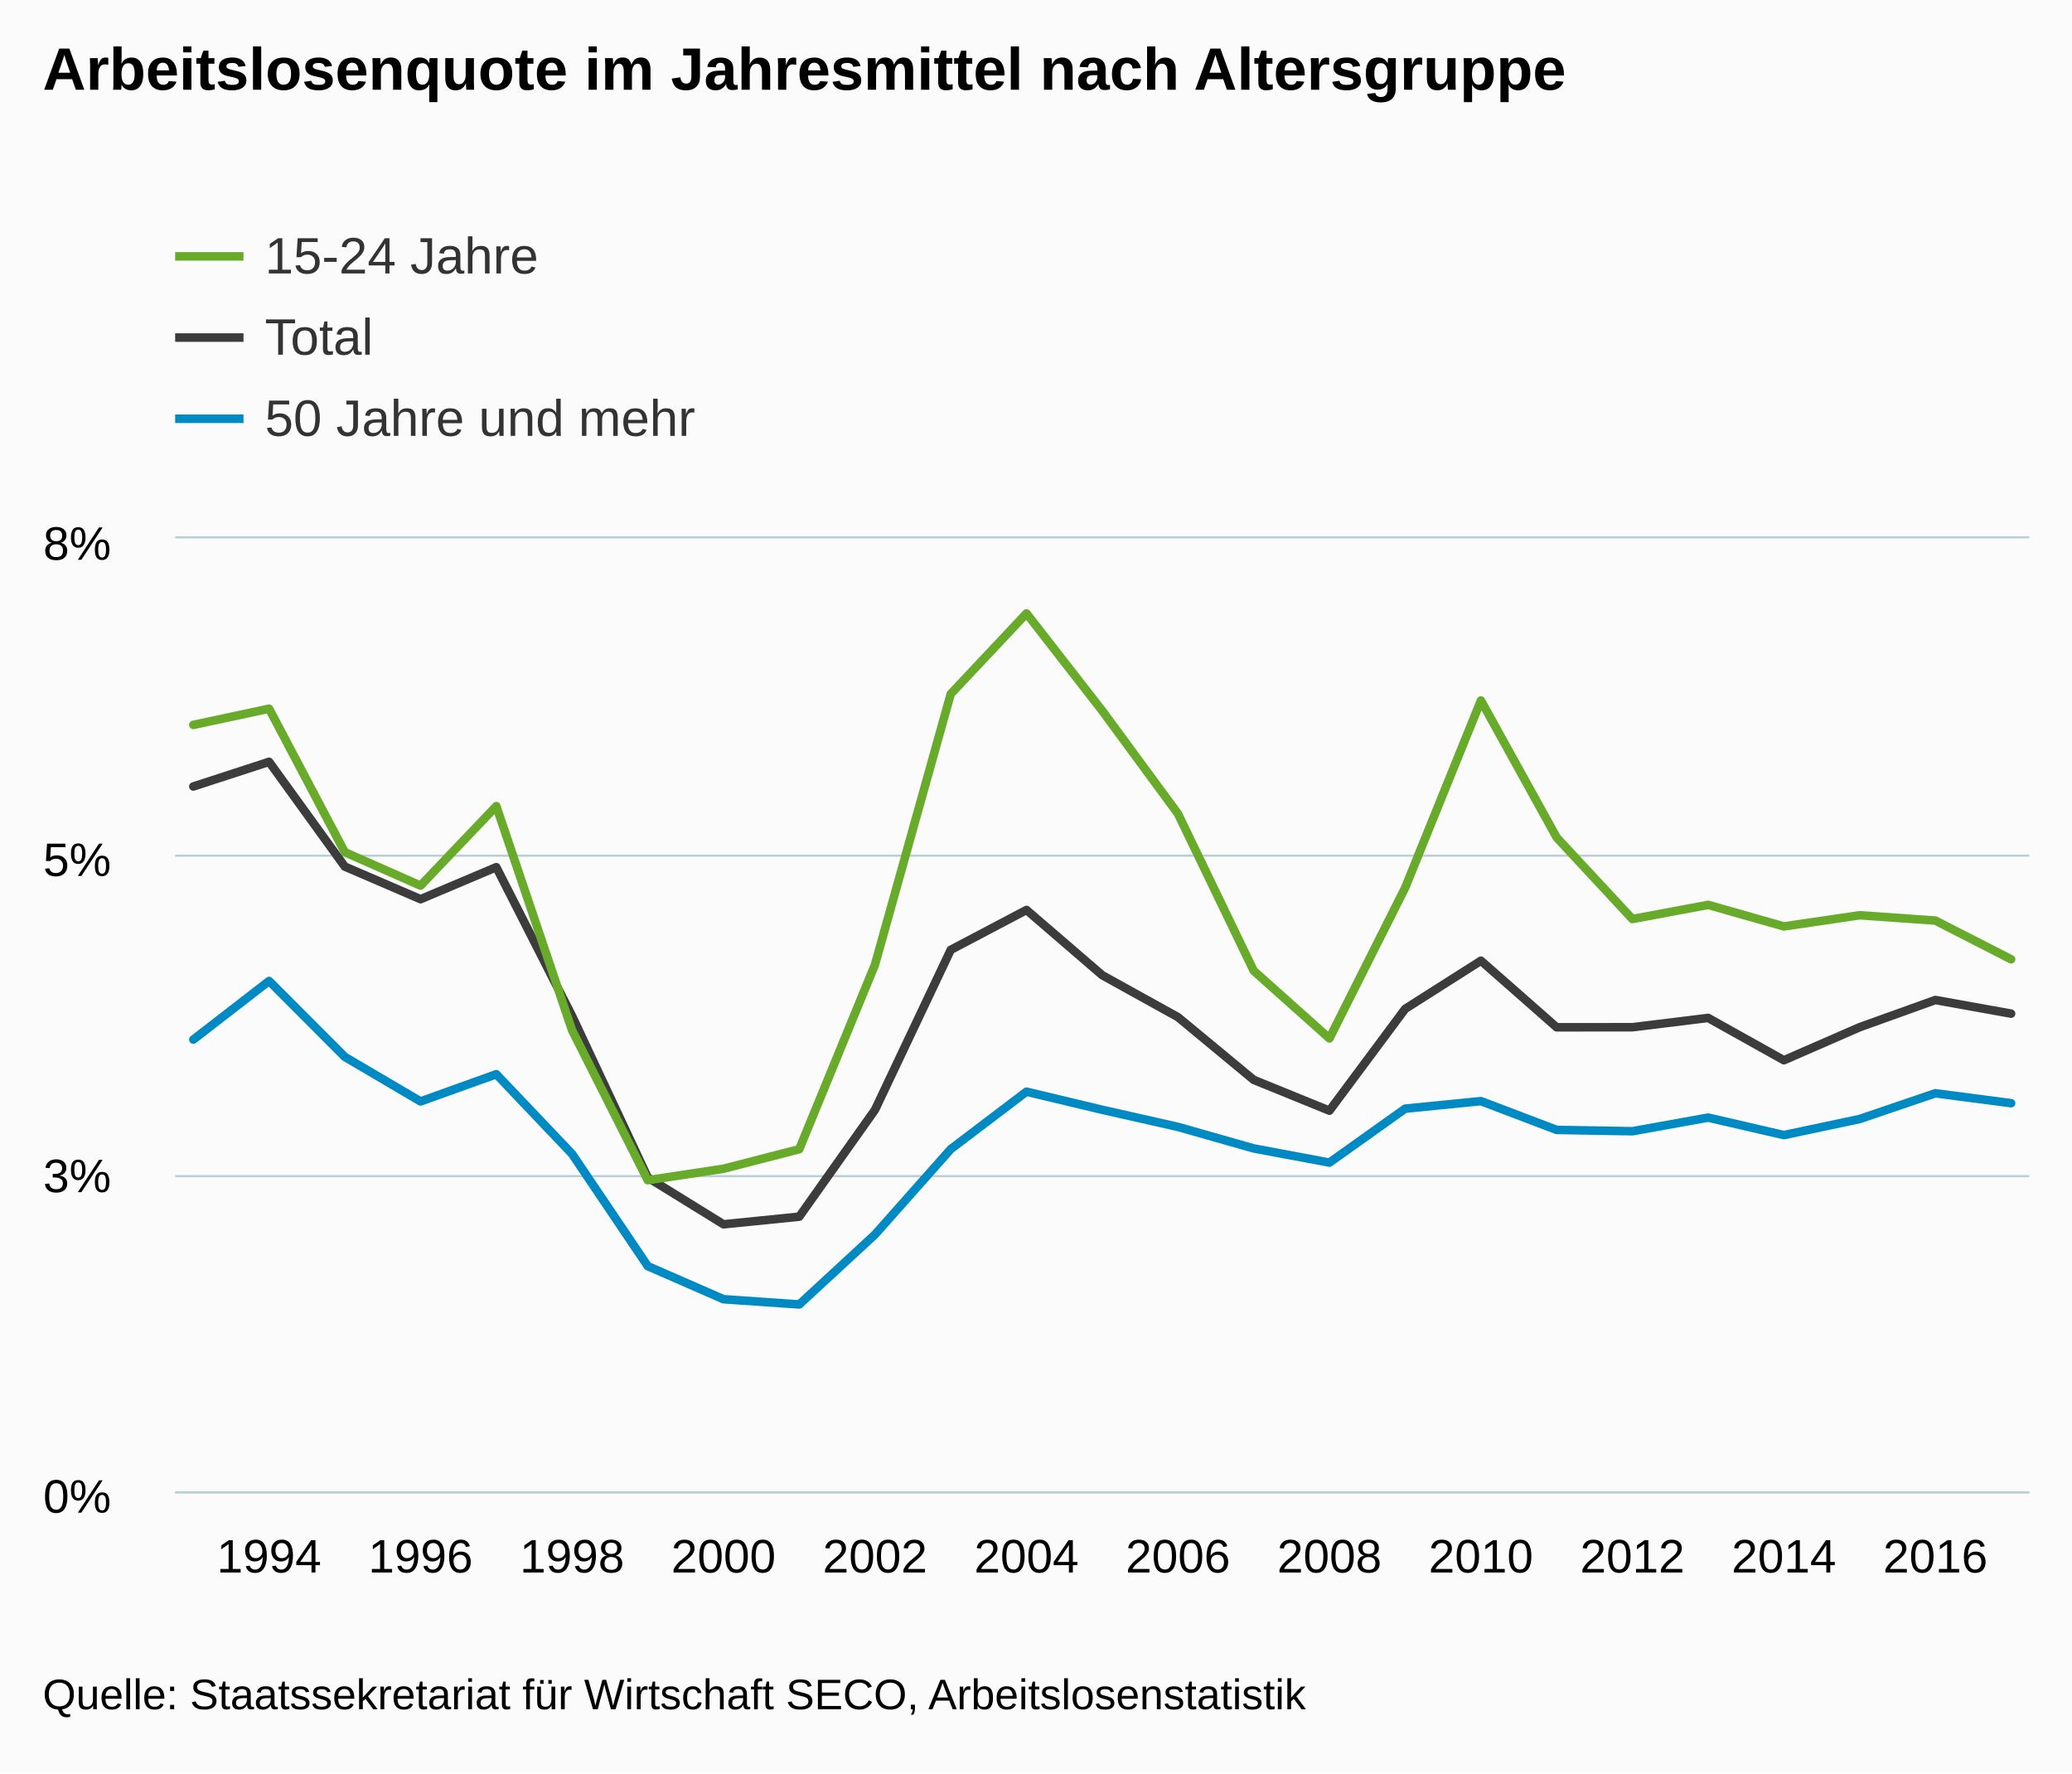
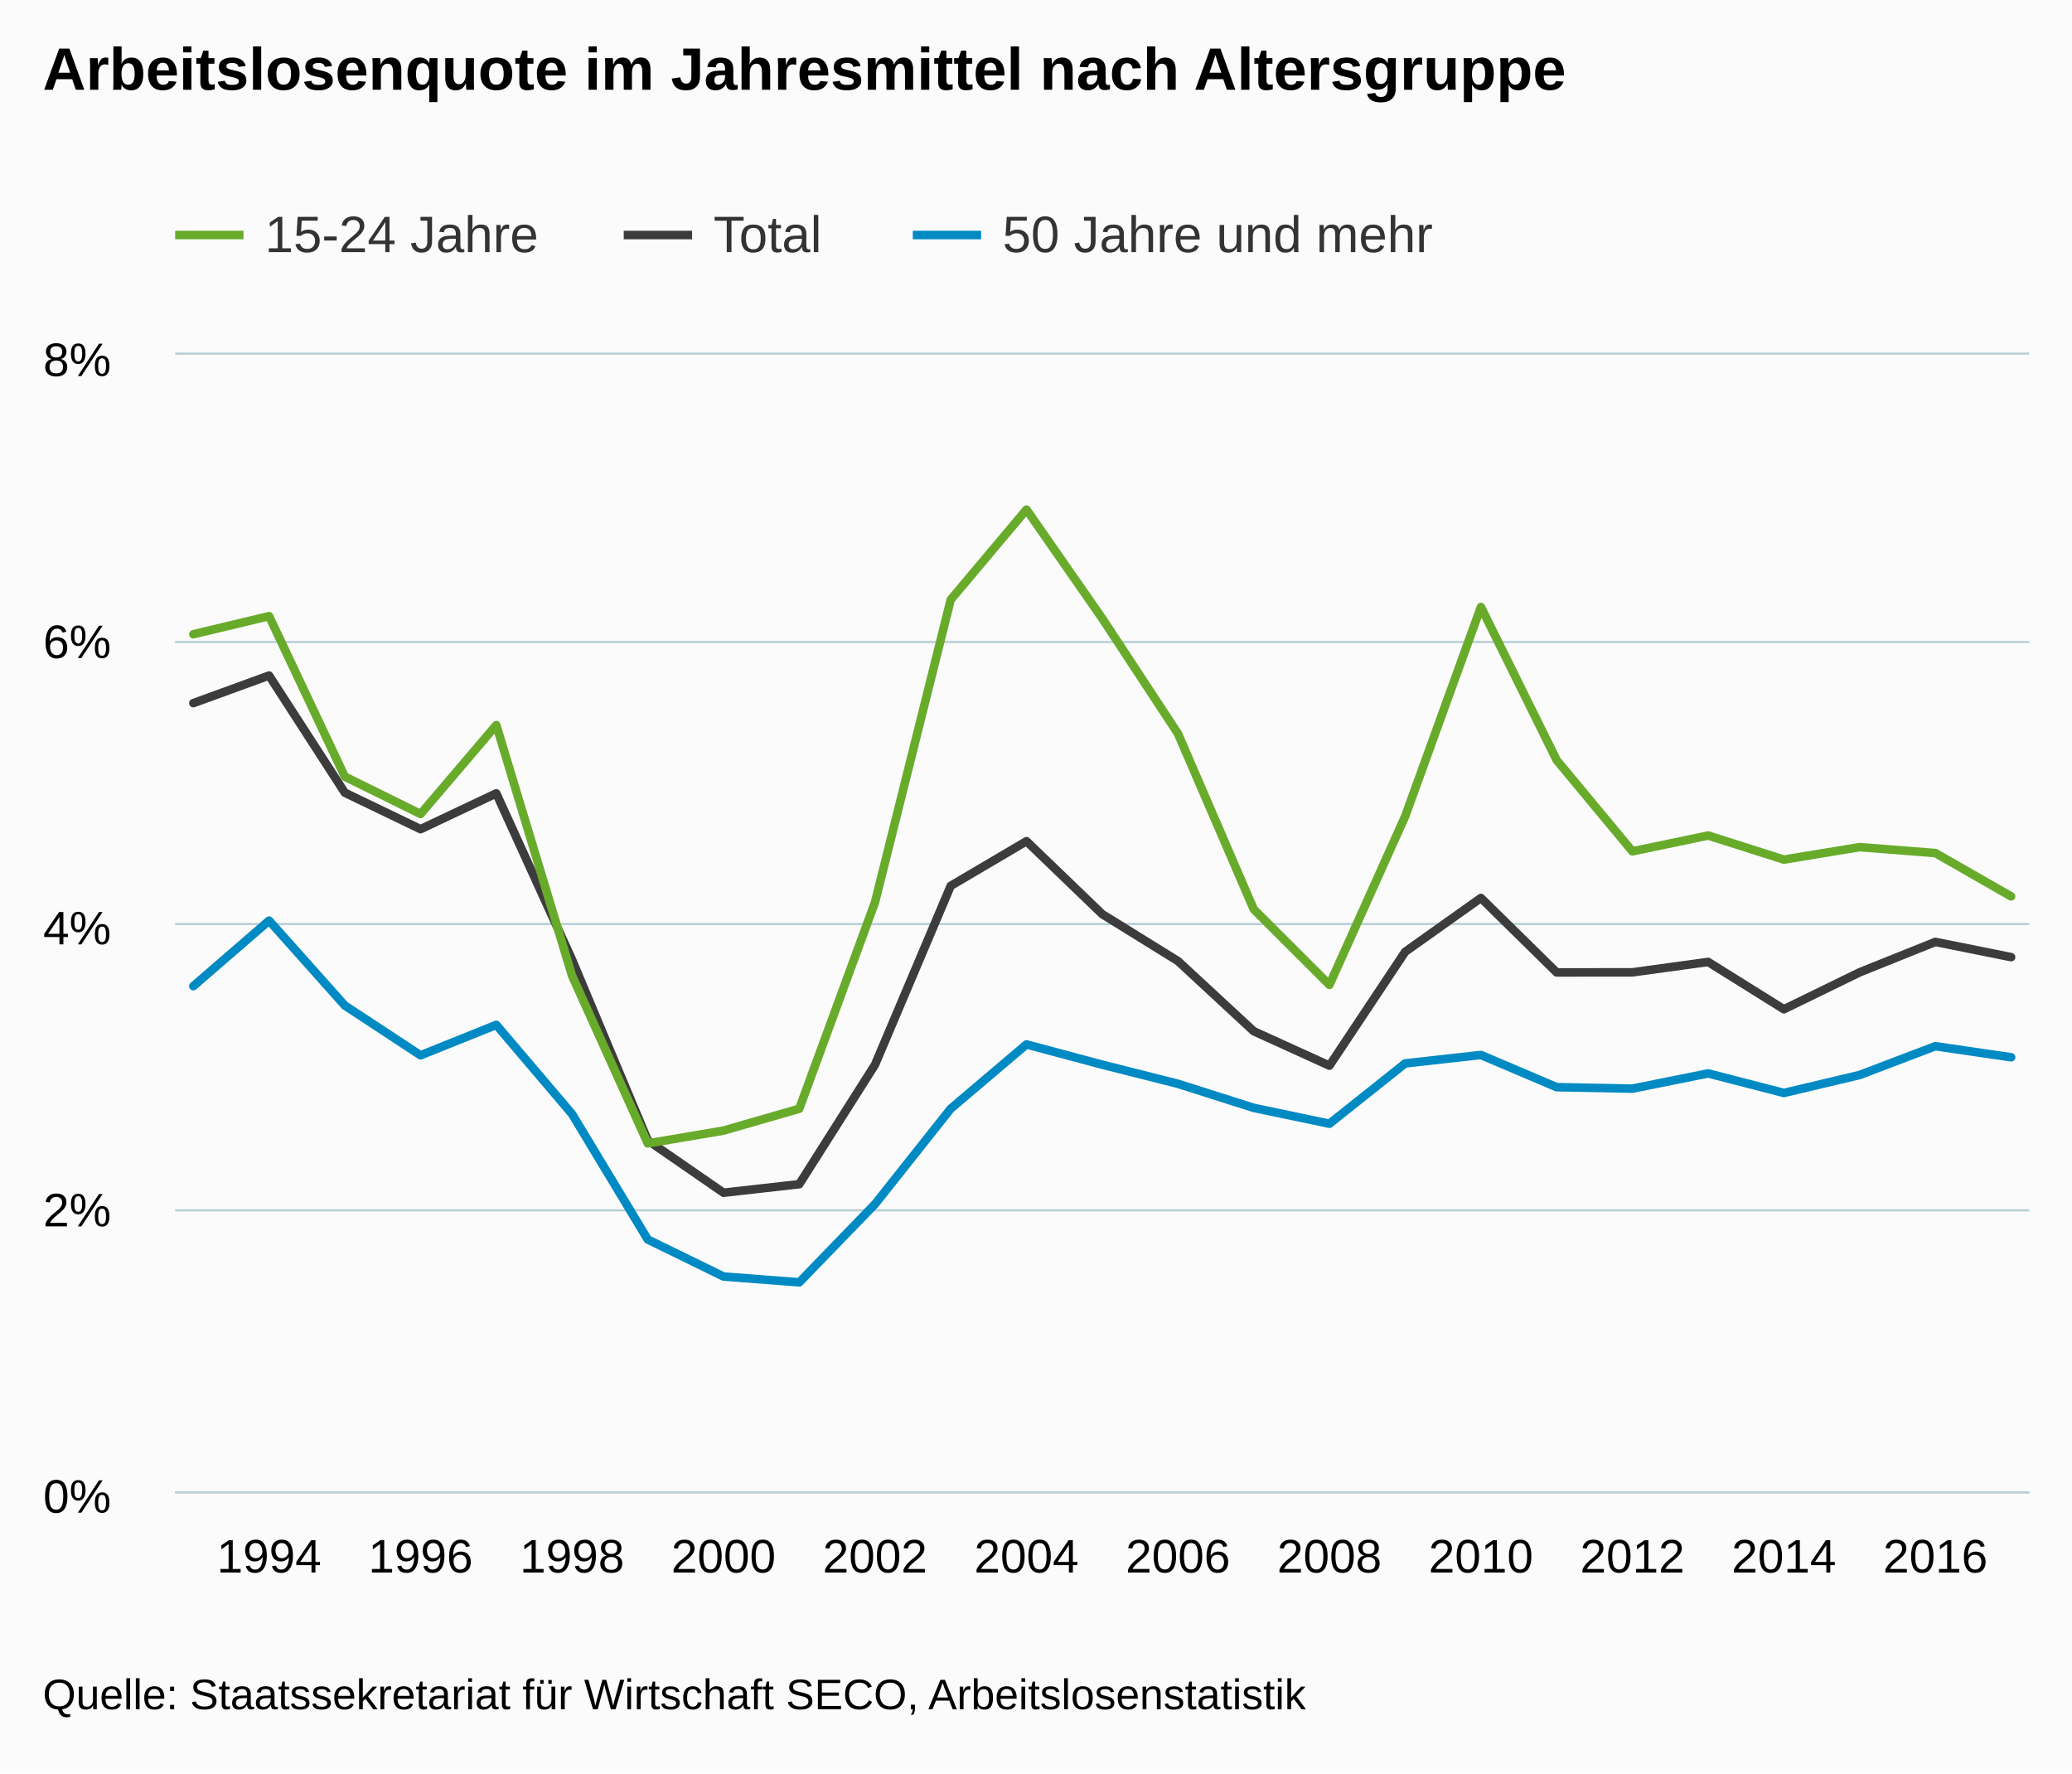
<svg xmlns="http://www.w3.org/2000/svg" version="1.1" class="highcharts-root" style="font-family:Arial;font-size:12px;" viewBox="0 0 485 415">
  <defs>
    <clipPath>
-       <rect x="0" y="0" width="434" height="223" fill="none" />
+       <rect x="0" y="0" width="434" height="266" fill="none" />
    </clipPath>
    <clipPath id="a">
-       <rect x="0" y="0" width="434" height="223" fill="none" />
+       <rect x="0" y="0" width="434" height="266" fill="none" />
    </clipPath>
  </defs>
  <rect fill="#fbfbfb" class="highcharts-background" x="0" y="0" width="485" height="415" rx="0" ry="0" />
-   <rect fill="none" class="highcharts-plot-background" x="41" y="126" width="434" height="223" />
+   <rect fill="none" class="highcharts-plot-background" x="41" y="83" width="434" height="266" />
  <g class="highcharts-pane-group" />
  <g class="highcharts-grid highcharts-xaxis-grid ">
-     <path fill="none" class="highcharts-grid-line" d="M 62.5 126 L 62.5 349" opacity="1" />
-     <path fill="none" class="highcharts-grid-line" d="M 97.5 126 L 97.5 349" opacity="1" />
-     <path fill="none" class="highcharts-grid-line" d="M 133.5 126 L 133.5 349" opacity="1" />
-     <path fill="none" class="highcharts-grid-line" d="M 168.5 126 L 168.5 349" opacity="1" />
-     <path fill="none" class="highcharts-grid-line" d="M 204.5 126 L 204.5 349" opacity="1" />
-     <path fill="none" class="highcharts-grid-line" d="M 239.5 126 L 239.5 349" opacity="1" />
-     <path fill="none" class="highcharts-grid-line" d="M 275.5 126 L 275.5 349" opacity="1" />
-     <path fill="none" class="highcharts-grid-line" d="M 310.5 126 L 310.5 349" opacity="1" />
-     <path fill="none" class="highcharts-grid-line" d="M 346.5 126 L 346.5 349" opacity="1" />
-     <path fill="none" class="highcharts-grid-line" d="M 381.5 126 L 381.5 349" opacity="1" />
-     <path fill="none" class="highcharts-grid-line" d="M 417.5 126 L 417.5 349" opacity="1" />
-     <path fill="none" class="highcharts-grid-line" d="M 452.5 126 L 452.5 349" opacity="1" />
+     <path fill="none" class="highcharts-grid-line" d="M 62.5 83 L 62.5 349" opacity="1" />
+     <path fill="none" class="highcharts-grid-line" d="M 97.5 83 L 97.5 349" opacity="1" />
+     <path fill="none" class="highcharts-grid-line" d="M 133.5 83 L 133.5 349" opacity="1" />
+     <path fill="none" class="highcharts-grid-line" d="M 168.5 83 L 168.5 349" opacity="1" />
+     <path fill="none" class="highcharts-grid-line" d="M 204.5 83 L 204.5 349" opacity="1" />
+     <path fill="none" class="highcharts-grid-line" d="M 239.5 83 L 239.5 349" opacity="1" />
+     <path fill="none" class="highcharts-grid-line" d="M 275.5 83 L 275.5 349" opacity="1" />
+     <path fill="none" class="highcharts-grid-line" d="M 310.5 83 L 310.5 349" opacity="1" />
+     <path fill="none" class="highcharts-grid-line" d="M 346.5 83 L 346.5 349" opacity="1" />
+     <path fill="none" class="highcharts-grid-line" d="M 381.5 83 L 381.5 349" opacity="1" />
+     <path fill="none" class="highcharts-grid-line" d="M 417.5 83 L 417.5 349" opacity="1" />
+     <path fill="none" class="highcharts-grid-line" d="M 452.5 83 L 452.5 349" opacity="1" />
  </g>
  <g class="highcharts-grid highcharts-yaxis-grid ">
    <path fill="none" stroke="#B9CFD7" stroke-width="0.5" class="highcharts-grid-line" d="M 41 349.25 L 475 349.25" opacity="1" />
-     <path fill="none" stroke="#B9CFD7" stroke-width="0.5" class="highcharts-grid-line" d="M 41 275.25 L 475 275.25" opacity="1" />
-     <path fill="none" stroke="#B9CFD7" stroke-width="0.5" class="highcharts-grid-line" d="M 41 200.25 L 475 200.25" opacity="1" />
-     <path fill="none" stroke="#B9CFD7" stroke-width="0.5" class="highcharts-grid-line" d="M 41 125.75 L 475 125.75" opacity="1" />
+     <path fill="none" stroke="#B9CFD7" stroke-width="0.5" class="highcharts-grid-line" d="M 41 283.25 L 475 283.25" opacity="1" />
+     <path fill="none" stroke="#B9CFD7" stroke-width="0.5" class="highcharts-grid-line" d="M 41 216.25 L 475 216.25" opacity="1" />
+     <path fill="none" stroke="#B9CFD7" stroke-width="0.5" class="highcharts-grid-line" d="M 41 150.25 L 475 150.25" opacity="1" />
+     <path fill="none" stroke="#B9CFD7" stroke-width="0.5" class="highcharts-grid-line" d="M 41 82.75 L 475 82.75" opacity="1" />
  </g>
-   <rect fill="none" class="highcharts-plot-border" x="41" y="126" width="434" height="223" />
+   <rect fill="none" class="highcharts-plot-border" x="41" y="83" width="434" height="266" />
  <g class="highcharts-axis highcharts-xaxis ">
    <path fill="none" class="highcharts-axis-line" stroke="#B9CFD7" stroke-width="0.5" d="M 41 349.25 L 475 349.25" />
  </g>
  <g class="highcharts-axis highcharts-yaxis ">
-     <path fill="none" class="highcharts-axis-line" d="M 41 126 L 41 349" />
+     <path fill="none" class="highcharts-axis-line" d="M 41 83 L 41 349" />
  </g>
  <g class="highcharts-series-group">
-     <g class="highcharts-series highcharts-series-0 highcharts-line-series " transform="translate(41,126) scale(1 1)" clip-path="url(#a)">
-       <path fill="none" d="M 4.255 58.057 L 21.984 52.286 L 39.712 76.801 L 57.441 84.434 L 75.17 76.941 L 92.899 111.756 L 110.627 149.571 L 128.356 160.518 L 146.085 158.731 L 163.814 133.729 L 181.542 96.294 L 199.271 86.952 L 217 102.217 L 234.729 112.035 L 252.458 126.715 L 270.186 133.925 L 287.915 110.1 L 305.644 98.831 L 323.373 114.411 L 341.101 114.399 L 358.83 112.22 L 376.559 122.124 L 394.288 114.393 L 412.016 108.027 L 429.745 111.215" class="highcharts-graph" stroke="#3C3C3C" stroke-width="2" stroke-linejoin="round" stroke-linecap="round" />
+     <g class="highcharts-series highcharts-series-0 highcharts-line-series " transform="translate(41,83) scale(1 1)" clip-path="url(#a)">
+       <path fill="none" d="M 4.255 81.549 L 21.984 75.095 L 39.712 102.51 L 57.441 111.045 L 75.17 102.666 L 92.899 141.598 L 110.627 183.886 L 128.356 196.128 L 146.085 194.13 L 163.814 166.17 L 181.542 124.308 L 199.271 113.861 L 217 130.932 L 234.729 141.911 L 252.458 158.327 L 270.186 166.39 L 287.915 139.746 L 305.644 127.145 L 323.373 144.568 L 341.101 144.554 L 358.83 142.117 L 376.559 153.193 L 394.288 144.548 L 412.016 137.429 L 429.745 140.993" class="highcharts-graph" stroke="#3C3C3C" stroke-width="2" stroke-linejoin="round" stroke-linecap="round" />
    </g>
-     <g class="highcharts-markers highcharts-series-0 highcharts-line-series " transform="translate(41,126) scale(1 1)" clip-path="none" />
-     <g class="highcharts-series highcharts-series-1 highcharts-line-series " transform="translate(41,126) scale(1 1)" clip-path="url(#a)">
-       <path fill="none" d="M 4.255 43.643 L 21.984 39.852 L 39.712 73.435 L 57.441 81.255 L 75.17 62.651 L 92.899 115.095 L 110.627 150.198 L 128.356 147.513 L 146.085 142.943 L 163.814 99.735 L 181.542 36.405 L 199.271 17.555 L 217 40.324 L 234.729 64.438 L 252.458 101.183 L 270.186 117.013 L 287.915 81.74 L 305.644 37.94 L 323.373 69.986 L 341.101 89.075 L 358.83 85.763 L 376.559 90.803 L 394.288 88.195 L 412.016 89.432 L 429.745 98.501" class="highcharts-graph" stroke="#68AB2B" stroke-width="2" stroke-linejoin="round" stroke-linecap="round" />
+     <g class="highcharts-markers highcharts-series-0 highcharts-line-series " transform="translate(41,83) scale(1 1)" clip-path="none" />
+     <g class="highcharts-series highcharts-series-1 highcharts-line-series " transform="translate(41,83) scale(1 1)" clip-path="url(#a)">
+       <path fill="none" d="M 4.255 65.429 L 21.984 61.19 L 39.712 98.746 L 57.441 107.491 L 75.17 86.686 L 92.899 145.332 L 110.627 184.587 L 128.356 181.585 L 146.085 176.474 L 163.814 128.155 L 181.542 57.336 L 199.271 36.256 L 217 61.719 L 234.729 88.684 L 252.458 129.775 L 270.186 147.477 L 287.915 108.033 L 305.644 59.052 L 323.373 94.889 L 341.101 116.235 L 358.83 112.531 L 376.559 118.167 L 394.288 115.251 L 412.016 116.634 L 429.745 126.776" class="highcharts-graph" stroke="#68AB2B" stroke-width="2" stroke-linejoin="round" stroke-linecap="round" />
    </g>
-     <g class="highcharts-markers highcharts-series-1 highcharts-line-series " transform="translate(41,126) scale(1 1)" clip-path="none" />
-     <g class="highcharts-series highcharts-series-2 highcharts-line-series " transform="translate(41,126) scale(1 1)" clip-path="url(#a)">
-       <path fill="none" d="M 4.255 117.286 L 21.984 103.57 L 39.712 121.336 L 57.441 131.76 L 75.17 125.394 L 92.899 144.037 L 110.627 170.307 L 128.356 178.052 L 146.085 179.271 L 163.814 162.903 L 181.542 142.928 L 199.271 129.48 L 217 133.717 L 234.729 137.722 L 252.458 142.759 L 270.186 146.077 L 287.915 133.455 L 305.644 131.689 L 323.373 138.427 L 341.101 138.736 L 358.83 135.545 L 376.559 139.64 L 394.288 135.881 L 412.016 129.854 L 429.745 132.168" class="highcharts-graph" stroke="#008AC3" stroke-width="2" stroke-linejoin="round" stroke-linecap="round" />
+     <g class="highcharts-markers highcharts-series-1 highcharts-line-series " transform="translate(41,83) scale(1 1)" clip-path="none" />
+     <g class="highcharts-series highcharts-series-2 highcharts-line-series " transform="translate(41,83) scale(1 1)" clip-path="url(#a)">
+       <path fill="none" d="M 4.255 147.783 L 21.984 132.445 L 39.712 152.312 L 57.441 163.969 L 75.17 156.85 L 92.899 177.698 L 110.627 207.074 L 128.356 215.736 L 146.085 217.099 L 163.814 198.795 L 181.542 176.458 L 199.271 161.419 L 217 166.157 L 234.729 170.636 L 252.458 176.268 L 270.186 179.979 L 287.915 165.864 L 305.644 163.889 L 323.373 171.424 L 341.101 171.769 L 358.83 168.202 L 376.559 172.78 L 394.288 168.577 L 412.016 161.838 L 429.745 164.425" class="highcharts-graph" stroke="#008AC3" stroke-width="2" stroke-linejoin="round" stroke-linecap="round" />
    </g>
-     <g class="highcharts-markers highcharts-series-2 highcharts-line-series " transform="translate(41,126) scale(1 1)" clip-path="none" />
+     <g class="highcharts-markers highcharts-series-2 highcharts-line-series " transform="translate(41,83) scale(1 1)" clip-path="none" />
  </g>
  <text x="10" text-anchor="start" class="highcharts-title" style="color:#000000;font-size:14px;font-weight:bold;fill:#000000;" y="21">
    <tspan>Arbeitslosenquote im Jahresmittel nach Altersgruppe</tspan>
  </text>
  <text x="10" text-anchor="start" class="highcharts-subtitle" style="color:#000000;font-size:12px;font-weight:normal;font-family:Arial;fill:#000000;" y="40" />
  <g class="highcharts-legend" transform="translate(33,41)">
-     <rect fill="none" class="highcharts-legend-box" rx="0" ry="0" x="0" y="0" width="496" height="73" visibility="visible" />
+     <rect fill="none" class="highcharts-legend-box" rx="0" ry="0" x="0" y="0" width="310" height="30" visibility="visible" />
    <g>
      <g>
-         <g class="highcharts-legend-item highcharts-line-series highcharts-color-undefined highcharts-series-1" transform="translate(8,8)">
+         <g class="highcharts-legend-item highcharts-line-series highcharts-color-undefined highcharts-series-1" transform="translate(8,3)">
          <path fill="none" d="M 0 11 L 16 11" class="highcharts-graph" stroke="#68AB2B" stroke-width="2" />
          <text x="21" style="color:#333333;font-size:12px;font-weight:normal;cursor:pointer;fill:#333333;" text-anchor="start" y="15">
            <tspan>15-24 Jahre</tspan>
          </text>
        </g>
-         <g class="highcharts-legend-item highcharts-line-series highcharts-color-undefined highcharts-series-0" transform="translate(8,27)">
+         <g class="highcharts-legend-item highcharts-line-series highcharts-color-undefined highcharts-series-0" transform="translate(113,3)">
          <path fill="none" d="M 0 11 L 16 11" class="highcharts-graph" stroke="#3C3C3C" stroke-width="2" />
          <text x="21" y="15" style="color:#333333;font-size:12px;font-weight:normal;cursor:pointer;fill:#333333;" text-anchor="start">
            <tspan>Total</tspan>
          </text>
        </g>
-         <g class="highcharts-legend-item highcharts-line-series highcharts-color-undefined highcharts-series-2" transform="translate(8,46)">
+         <g class="highcharts-legend-item highcharts-line-series highcharts-color-undefined highcharts-series-2" transform="translate(180.6562,3)">
          <path fill="none" d="M 0 11 L 16 11" class="highcharts-graph" stroke="#008AC3" stroke-width="2" />
          <text x="21" y="15" style="color:#333333;font-size:12px;font-weight:normal;cursor:pointer;fill:#333333;" text-anchor="start">
            <tspan>50 Jahre und mehr</tspan>
          </text>
        </g>
      </g>
    </g>
  </g>
  <g class="highcharts-axis-labels highcharts-xaxis-labels ">
    <text x="62.984" style="color:#000000;cursor:default;font-size:11px;fill:#000000;" text-anchor="middle" transform="translate(0,0)" y="368" opacity="1">
      1994
    </text>
    <text x="98.441" style="color:#000000;cursor:default;font-size:11px;fill:#000000;" text-anchor="middle" transform="translate(0,0)" y="368" opacity="1">
      1996
    </text>
    <text x="133.899" style="color:#000000;cursor:default;font-size:11px;fill:#000000;" text-anchor="middle" transform="translate(0,0)" y="368" opacity="1">
      1998
    </text>
    <text x="169.356" style="color:#000000;cursor:default;font-size:11px;fill:#000000;" text-anchor="middle" transform="translate(0,0)" y="368" opacity="1">
      2000
    </text>
    <text x="204.814" style="color:#000000;cursor:default;font-size:11px;fill:#000000;" text-anchor="middle" transform="translate(0,0)" y="368" opacity="1">
      2002
    </text>
    <text x="240.271" style="color:#000000;cursor:default;font-size:11px;fill:#000000;" text-anchor="middle" transform="translate(0,0)" y="368" opacity="1">
      2004
    </text>
    <text x="275.729" style="color:#000000;cursor:default;font-size:11px;fill:#000000;" text-anchor="middle" transform="translate(0,0)" y="368" opacity="1">
      2006
    </text>
    <text x="311.186" style="color:#000000;cursor:default;font-size:11px;fill:#000000;" text-anchor="middle" transform="translate(0,0)" y="368" opacity="1">
      2008
    </text>
    <text x="346.644" style="color:#000000;cursor:default;font-size:11px;fill:#000000;" text-anchor="middle" transform="translate(0,0)" y="368" opacity="1">
      2010
    </text>
    <text x="382.101" style="color:#000000;cursor:default;font-size:11px;fill:#000000;" text-anchor="middle" transform="translate(0,0)" y="368" opacity="1">
      2012
    </text>
    <text x="417.559" style="color:#000000;cursor:default;font-size:11px;fill:#000000;" text-anchor="middle" transform="translate(0,0)" y="368" opacity="1">
      2014
    </text>
    <text x="453.016" style="color:#000000;cursor:default;font-size:11px;fill:#000000;" text-anchor="middle" transform="translate(0,0)" y="368" opacity="1">
      2016
    </text>
  </g>
  <g class="highcharts-axis-labels highcharts-yaxis-labels ">
    <text x="26" style="color:#000000;cursor:default;font-size:11px;fill:#000000;" text-anchor="end" transform="translate(0,0)" y="354" opacity="1">
      0%
    </text>
-     <text x="26" style="color:#000000;cursor:default;font-size:11px;fill:#000000;" text-anchor="end" transform="translate(0,0)" y="279" opacity="1">
-       3%
+     <text x="26" style="color:#000000;cursor:default;font-size:11px;fill:#000000;" text-anchor="end" transform="translate(0,0)" y="287" opacity="1">
+       2%
    </text>
-     <text x="26" style="color:#000000;cursor:default;font-size:11px;fill:#000000;" text-anchor="end" transform="translate(0,0)" y="205" opacity="1">
-       5%
+     <text x="26" style="color:#000000;cursor:default;font-size:11px;fill:#000000;" text-anchor="end" transform="translate(0,0)" y="221" opacity="1">
+       4%
    </text>
-     <text x="26" style="color:#000000;cursor:default;font-size:11px;fill:#000000;" text-anchor="end" transform="translate(0,0)" y="131" opacity="1">
+     <text x="26" style="color:#000000;cursor:default;font-size:11px;fill:#000000;" text-anchor="end" transform="translate(0,0)" y="154" opacity="1">
+       6%
+     </text>
+     <text x="26" style="color:#000000;cursor:default;font-size:11px;fill:#000000;" text-anchor="end" transform="translate(0,0)" y="88" opacity="1">
      8%
    </text>
  </g>
  <text x="10" class="highcharts-credits" text-anchor="start" style="cursor:default;color:#000000;font-size:10px;fill:#000000;" y="400">
    <tspan>Quelle: Staatssekretariat für Wirtschaft SECO, Arbeitslosenstatistik</tspan>
  </text>
</svg>
